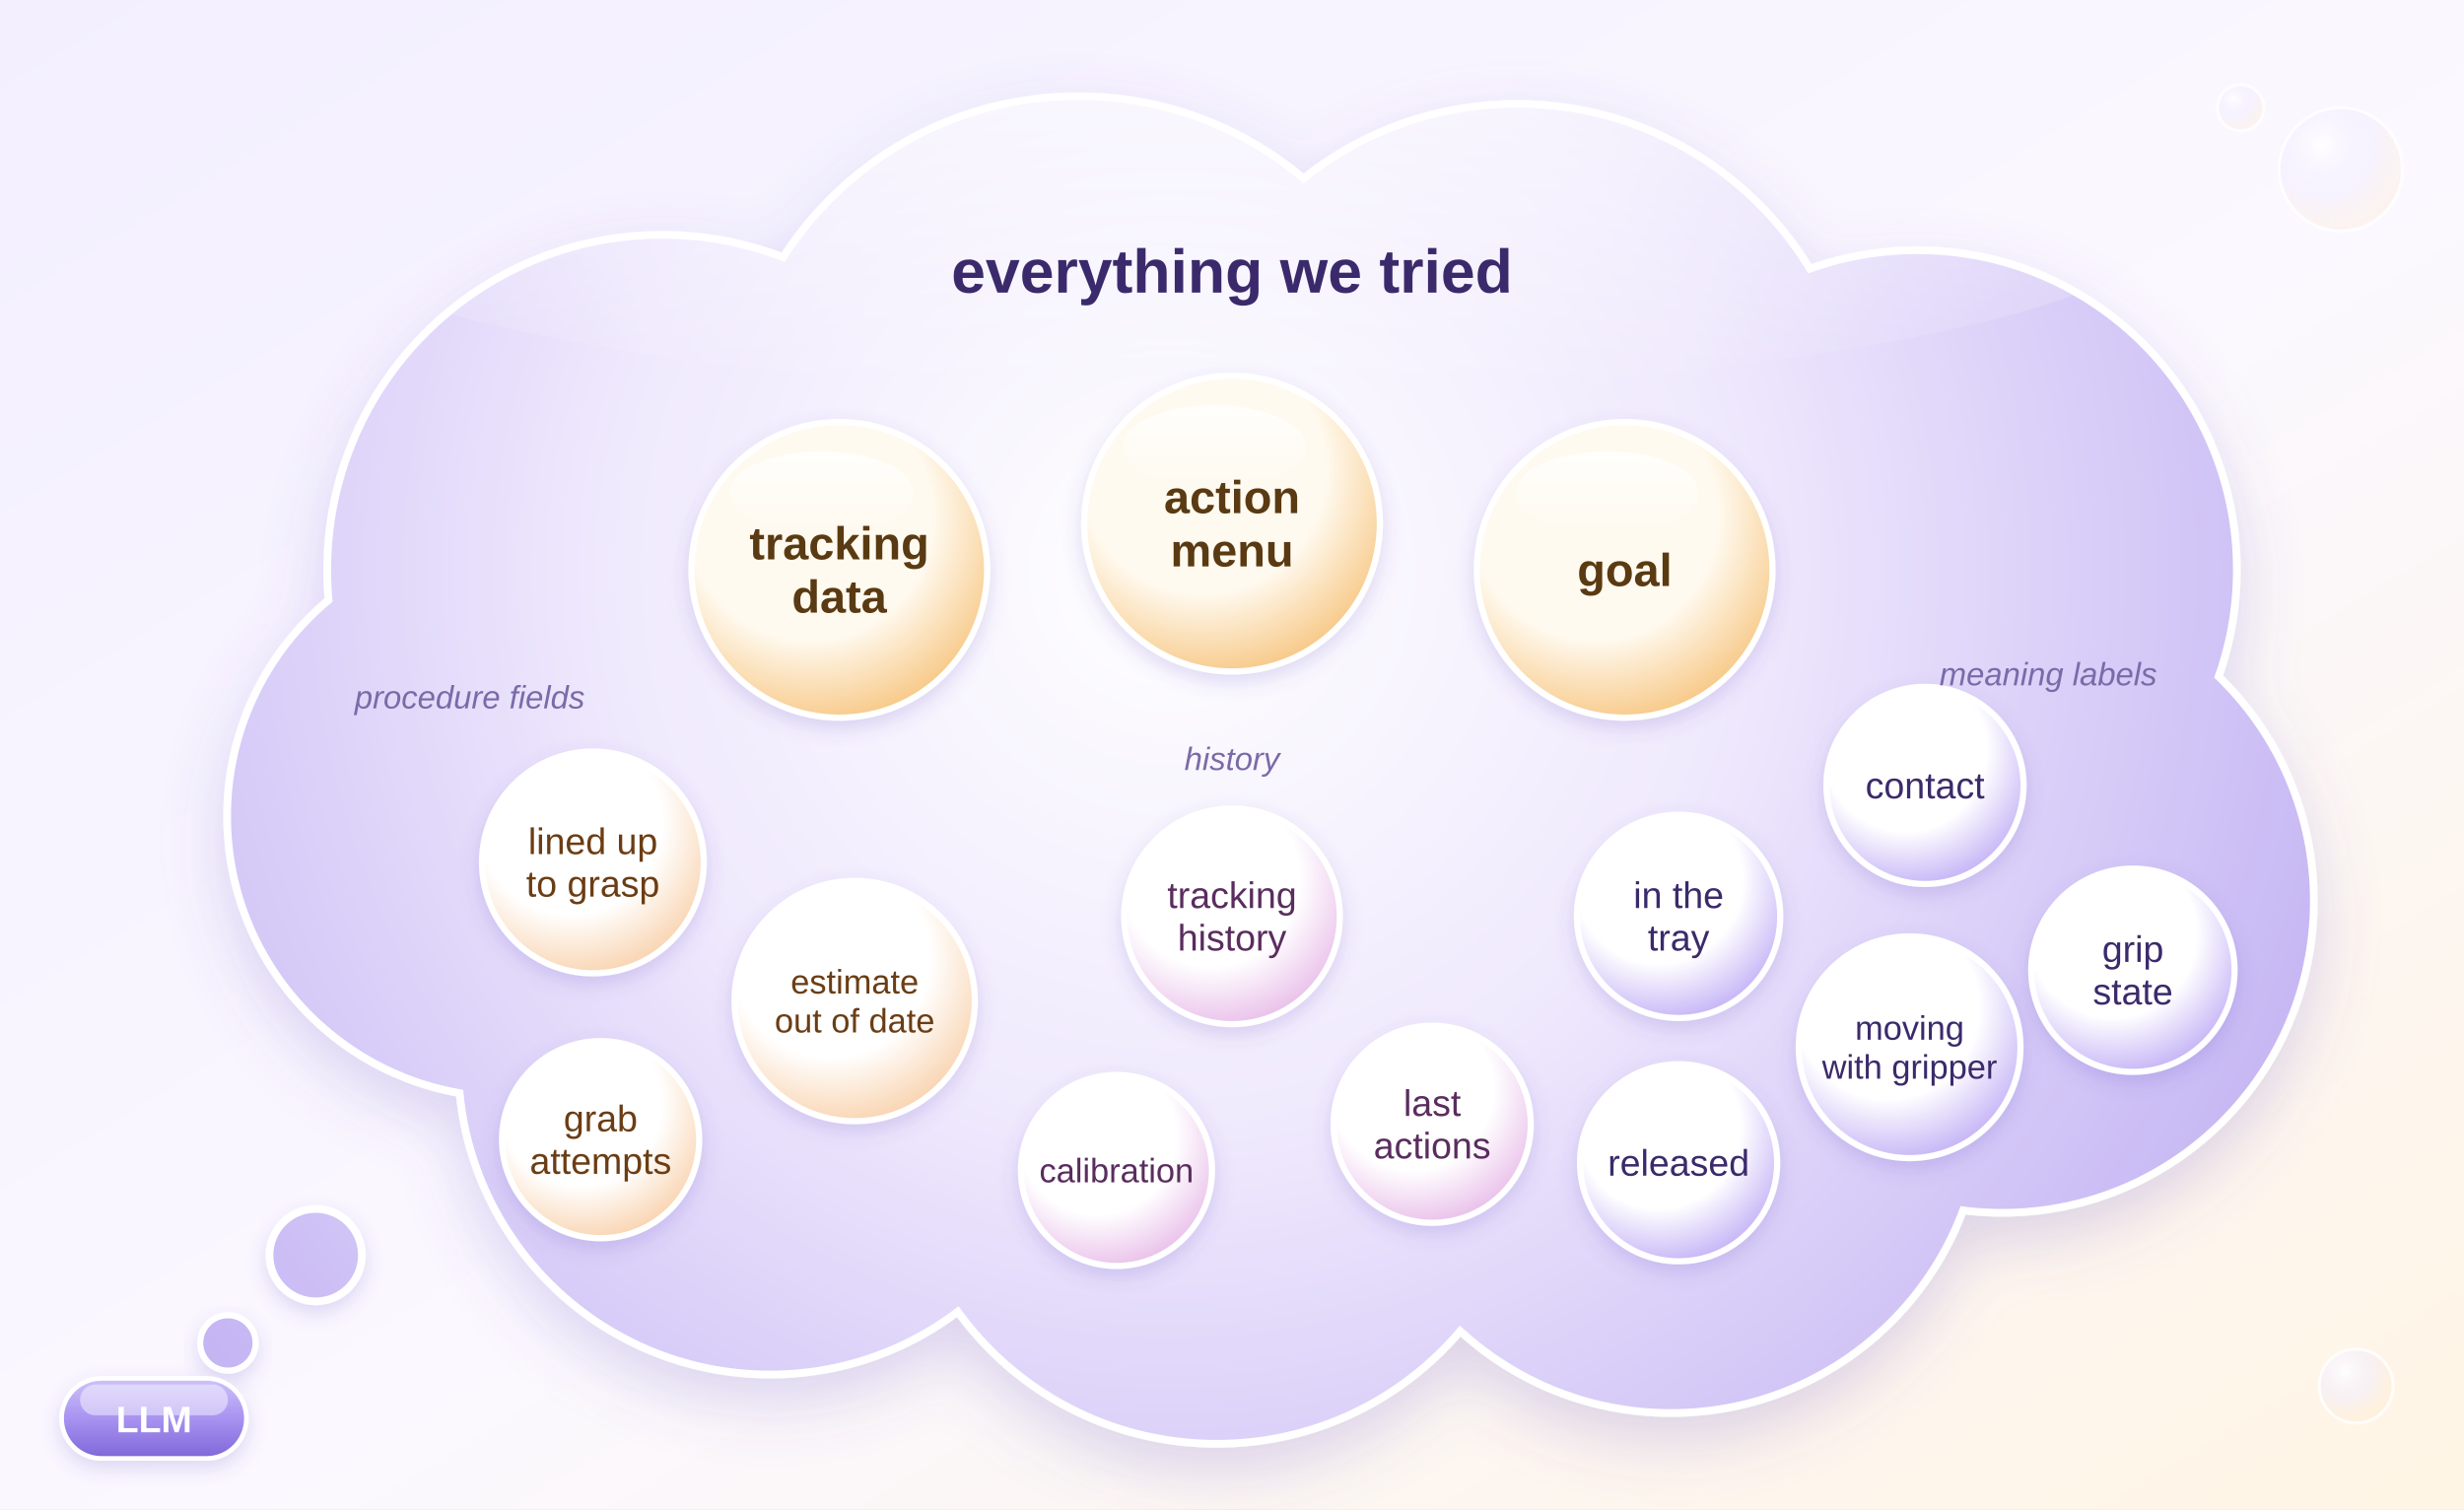
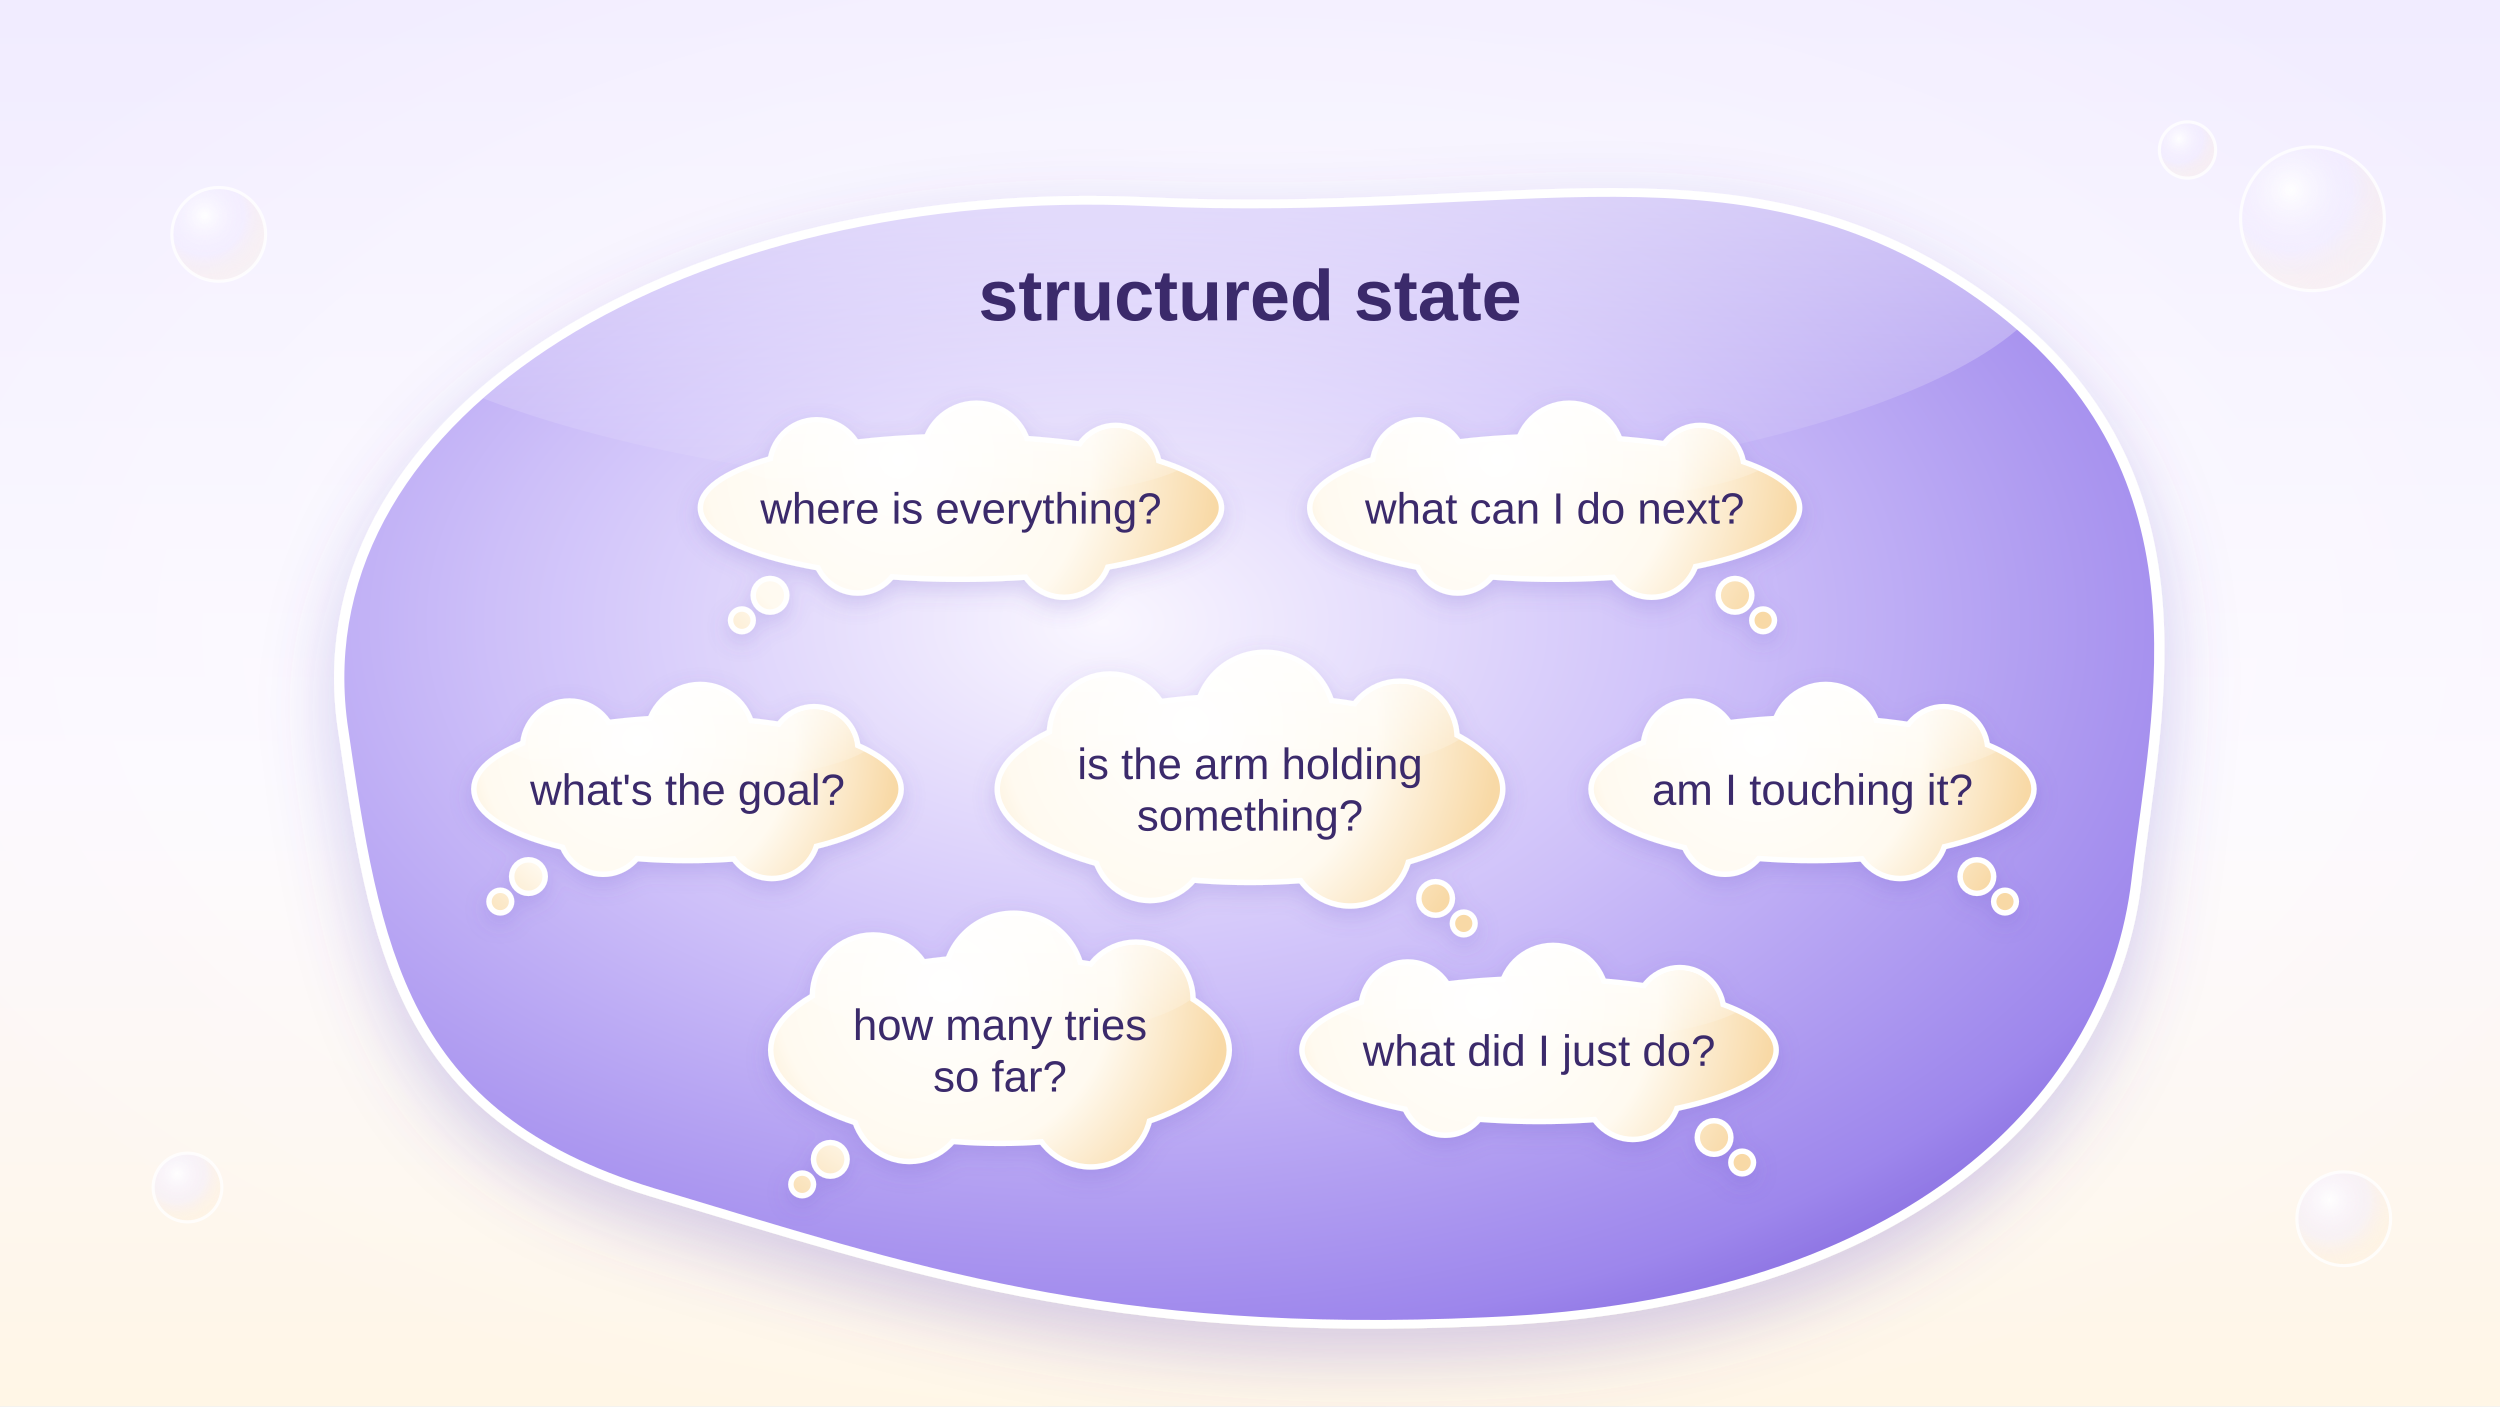
- <svg xmlns="http://www.w3.org/2000/svg" width="1600" height="980" viewBox="0 0 1600 980" font-family="Segoe UI, Lucida Grande, Helvetica Neue, Arial, sans-serif">
+ <svg xmlns="http://www.w3.org/2000/svg" width="1600" height="900" viewBox="0 0 1600 900" font-family="Segoe UI, Lucida Grande, Helvetica Neue, Arial, sans-serif">
  <defs>
-     <linearGradient id="bg" x1="0" y1="0" x2="1" y2="1">
-       <stop offset="0" stop-color="#f3efff" />
+     <linearGradient id="sky" x1="0" y1="0" x2="0" y2="1">
+       <stop offset="0" stop-color="#f1ecff" />
      <stop offset="0.55" stop-color="#fbf8ff" />
-       <stop offset="1" stop-color="#fff5e4" />
+       <stop offset="1" stop-color="#fff6e6" />
    </linearGradient>
-     <radialGradient id="cloud" gradientUnits="userSpaceOnUse" cx="760" cy="370" r="820">
-       <stop offset="0" stop-color="#ffffff" />
-       <stop offset="0.45" stop-color="#efe9fd" />
-       <stop offset="1" stop-color="#c3b3f3" />
+     <radialGradient id="glow" cx="0.5" cy="0.45" r="0.6">
+       <stop offset="0" stop-color="#ffffff" stop-opacity="0.9" />
+       <stop offset="1" stop-color="#ffffff" stop-opacity="0" />
+     </radialGradient>
+     <radialGradient id="blobfill" cx="0.42" cy="0.38" r="0.75">
+       <stop offset="0" stop-color="#faf7ff" />
+       <stop offset="0.45" stop-color="#cdbff9" />
+       <stop offset="0.85" stop-color="#9d86ec" />
+       <stop offset="1" stop-color="#7b5fd8" />
    </radialGradient>
    <linearGradient id="gloss" x1="0" y1="0" x2="0" y2="1">
      <stop offset="0" stop-color="#ffffff" stop-opacity="0.95" />
      <stop offset="1" stop-color="#ffffff" stop-opacity="0" />
    </linearGradient>
    <radialGradient id="bubble" cx="0.35" cy="0.3" r="0.7">
      <stop offset="0" stop-color="#ffffff" stop-opacity="0.95" />
      <stop offset="0.6" stop-color="#efe8ff" stop-opacity="0.35" />
-       <stop offset="1" stop-color="#ffe3b8" stop-opacity="0.2" />
+       <stop offset="1" stop-color="#ffe3b8" stop-opacity="0.15" />
    </radialGradient>
-     <linearGradient id="chip" x1="0" y1="0" x2="0" y2="1">
-       <stop offset="0" stop-color="#cfc2fb" />
-       <stop offset="0.5" stop-color="#a893f0" />
-       <stop offset="1" stop-color="#7f66d9" />
-     </linearGradient>
    <filter id="shadow" x="-20%" y="-20%" width="140%" height="150%">
-       <feDropShadow dx="0" dy="16" stdDeviation="20" flood-color="#6a52c4" flood-opacity="0.22" />
+       <feDropShadow dx="0" dy="18" stdDeviation="22" flood-color="#6a52c4" flood-opacity="0.28" />
    </filter>
-     <filter id="soft" x="-30%" y="-30%" width="160%" height="170%">
-       <feDropShadow dx="0" dy="5" stdDeviation="6" flood-color="#6a52c4" flood-opacity="0.2" />
+     <filter id="soft" x="-20%" y="-40%" width="140%" height="200%">
+       <feDropShadow dx="0" dy="5" stdDeviation="7" flood-color="#6a52c4" flood-opacity="0.22" />
    </filter>
-     <clipPath id="cloudclip">
-       <circle cx="430" cy="370" r="215" />
-       <circle cx="700" cy="290" r="225" />
-       <circle cx="985" cy="290" r="220" />
-       <circle cx="1245" cy="370" r="205" />
-       <circle cx="1300" cy="585" r="200" />
-       <circle cx="1085" cy="715" r="200" />
-       <circle cx="790" cy="730" r="205" />
-       <circle cx="500" cy="690" r="200" />
-       <circle cx="330" cy="530" r="180" />
-       <circle cx="800" cy="510" r="300" />
-       <circle cx="1060" cy="500" r="260" />
-       <circle cx="560" cy="500" r="250" />
+     <clipPath id="blobclip">
+       <path transform="translate(21 -30) scale(1.32 1.12)" d="M 150 440 C 130 260, 320 130, 540 142 C 720 152, 830 100, 945 196 C 1060 292, 1030 430, 1020 530 C 1008 650, 915 772, 705 782 C 520 792, 425 752, 300 708 C 178 664, 166 570, 150 440 Z" />
    </clipPath>
  </defs>
-   <rect width="1600" height="980" fill="url(#bg)" />
-   <circle cx="1520" cy="110" r="40" fill="url(#bubble)" stroke="#fff" stroke-opacity="0.8" stroke-width="2" />
-   <circle cx="1455" cy="70" r="15" fill="url(#bubble)" stroke="#fff" stroke-opacity="0.8" stroke-width="2" />
-   <circle cx="1530" cy="900" r="24" fill="url(#bubble)" stroke="#fff" stroke-opacity="0.8" stroke-width="2" />
+   <rect width="1600" height="900" fill="url(#sky)" />
+   <rect width="1600" height="900" fill="url(#glow)" />
+   <circle cx="1480" cy="140" r="46" fill="url(#bubble)" stroke="#ffffff" stroke-opacity="0.8" stroke-width="2" />
+   <circle cx="1400" cy="96" r="18" fill="url(#bubble)" stroke="#ffffff" stroke-opacity="0.8" stroke-width="2" />
+   <circle cx="140" cy="150" r="30" fill="url(#bubble)" stroke="#ffffff" stroke-opacity="0.8" stroke-width="2" />
+   <circle cx="1500" cy="780" r="30" fill="url(#bubble)" stroke="#ffffff" stroke-opacity="0.8" stroke-width="2" />
+   <circle cx="120" cy="760" r="22" fill="url(#bubble)" stroke="#ffffff" stroke-opacity="0.8" stroke-width="2" />
  <g filter="url(#shadow)">
-     <g fill="#ffffff" stroke="#ffffff" stroke-width="10">
-       <circle cx="430" cy="370" r="215" />
-       <circle cx="700" cy="290" r="225" />
-       <circle cx="985" cy="290" r="220" />
-       <circle cx="1245" cy="370" r="205" />
-       <circle cx="1300" cy="585" r="200" />
-       <circle cx="1085" cy="715" r="200" />
-       <circle cx="790" cy="730" r="205" />
-       <circle cx="500" cy="690" r="200" />
-       <circle cx="330" cy="530" r="180" />
-       <circle cx="800" cy="510" r="300" />
-       <circle cx="1060" cy="500" r="260" />
-       <circle cx="560" cy="500" r="250" />
-     </g>
-   </g>
-   <g fill="url(#cloud)">
-     <circle cx="430" cy="370" r="215" />
-     <circle cx="700" cy="290" r="225" />
-     <circle cx="985" cy="290" r="220" />
-     <circle cx="1245" cy="370" r="205" />
-     <circle cx="1300" cy="585" r="200" />
-     <circle cx="1085" cy="715" r="200" />
-     <circle cx="790" cy="730" r="205" />
-     <circle cx="500" cy="690" r="200" />
-     <circle cx="330" cy="530" r="180" />
-     <circle cx="800" cy="510" r="300" />
-     <circle cx="1060" cy="500" r="260" />
-     <circle cx="560" cy="500" r="250" />
-   </g>
-   <g clip-path="url(#cloudclip)">
-     <ellipse cx="800" cy="135" rx="620" ry="120" fill="url(#gloss)" opacity="0.7" />
-   </g>
-   <circle cx="205" cy="815" r="30" fill="url(#cloud)" stroke="#ffffff" stroke-width="5" filter="url(#soft)" />
-   <circle cx="148" cy="872" r="18" fill="url(#cloud)" stroke="#ffffff" stroke-width="4" filter="url(#soft)" />
-   <g filter="url(#soft)">
-     <rect x="40" y="895" width="120" height="52" rx="26" fill="url(#chip)" stroke="#ffffff" stroke-width="3" />
-   </g>
-   <rect x="52" y="899" width="96" height="20" rx="10" fill="#ffffff" opacity="0.45" />
-   <text x="100" y="930" text-anchor="middle" font-size="24" font-weight="700" fill="#ffffff">LLM</text>
-   <text x="800" y="190" text-anchor="middle" font-size="40" font-weight="600" fill="#3b2a6b">everything we tried</text>
-   <radialGradient id="b0" cx="0.4" cy="0.32" r="0.75">
-     <stop offset="0" stop-color="#fffaf0" />
-     <stop offset="0.55" stop-color="#fffaf0" />
-     <stop offset="1" stop-color="#f6c177" />
-   </radialGradient>
-   <g filter="url(#soft)">
-     <circle cx="545" cy="370" r="96" fill="url(#b0)" stroke="#ffffff" stroke-width="4" />
-   </g>
-   <ellipse cx="533.48" cy="320.08" rx="59.52" ry="26.88" fill="url(#gloss)" opacity="0.85" />
-   <text x="545" y="363.2" text-anchor="middle" font-size="30" font-weight="600" fill="#5a3a12">tracking</text>
-   <text x="545" y="397.8" text-anchor="middle" font-size="30" font-weight="600" fill="#5a3a12">data</text>
-   <radialGradient id="b1" cx="0.4" cy="0.32" r="0.75">
-     <stop offset="0" stop-color="#fffaf0" />
-     <stop offset="0.55" stop-color="#fffaf0" />
-     <stop offset="1" stop-color="#f6c177" />
-   </radialGradient>
-   <g filter="url(#soft)">
-     <circle cx="800" cy="340" r="96" fill="url(#b1)" stroke="#ffffff" stroke-width="4" />
-   </g>
-   <ellipse cx="788.48" cy="290.08" rx="59.52" ry="26.88" fill="url(#gloss)" opacity="0.85" />
-   <text x="800" y="333.2" text-anchor="middle" font-size="30" font-weight="600" fill="#5a3a12">action</text>
-   <text x="800" y="367.8" text-anchor="middle" font-size="30" font-weight="600" fill="#5a3a12">menu</text>
-   <radialGradient id="b2" cx="0.4" cy="0.32" r="0.75">
-     <stop offset="0" stop-color="#fffaf0" />
-     <stop offset="0.55" stop-color="#fffaf0" />
-     <stop offset="1" stop-color="#f6c177" />
-   </radialGradient>
-   <g filter="url(#soft)">
-     <circle cx="1055" cy="370" r="96" fill="url(#b2)" stroke="#ffffff" stroke-width="4" />
-   </g>
-   <ellipse cx="1043.48" cy="320.08" rx="59.52" ry="26.88" fill="url(#gloss)" opacity="0.85" />
-   <text x="1055" y="380.5" text-anchor="middle" font-size="30" font-weight="600" fill="#5a3a12">goal</text>
-   <radialGradient id="b3" cx="0.4" cy="0.32" r="0.75">
-     <stop offset="0" stop-color="#ffffff" />
-     <stop offset="0.55" stop-color="#ffffff" />
-     <stop offset="1" stop-color="#bca8f5" />
-   </radialGradient>
-   <g filter="url(#soft)">
-     <circle cx="1250" cy="510" r="64" fill="url(#b3)" stroke="#ffffff" stroke-width="4" />
-   </g>
-   <ellipse cx="1242.32" cy="476.72" rx="39.68" ry="17.92" fill="url(#gloss)" opacity="0.85" />
-   <text x="1250" y="518.4" text-anchor="middle" font-size="24" font-weight="500" fill="#3b2a6b">contact</text>
-   <radialGradient id="b4" cx="0.4" cy="0.32" r="0.75">
-     <stop offset="0" stop-color="#ffffff" />
-     <stop offset="0.55" stop-color="#ffffff" />
-     <stop offset="1" stop-color="#bca8f5" />
-   </radialGradient>
-   <g filter="url(#soft)">
-     <circle cx="1385" cy="630" r="66" fill="url(#b4)" stroke="#ffffff" stroke-width="4" />
-   </g>
-   <ellipse cx="1377.08" cy="595.68" rx="40.92" ry="18.48" fill="url(#gloss)" opacity="0.85" />
-   <text x="1385" y="624.6" text-anchor="middle" font-size="24" font-weight="500" fill="#3b2a6b">grip</text>
-   <text x="1385" y="652.2" text-anchor="middle" font-size="24" font-weight="500" fill="#3b2a6b">state</text>
-   <radialGradient id="b5" cx="0.4" cy="0.32" r="0.75">
-     <stop offset="0" stop-color="#ffffff" />
-     <stop offset="0.55" stop-color="#ffffff" />
-     <stop offset="1" stop-color="#bca8f5" />
-   </radialGradient>
-   <g filter="url(#soft)">
-     <circle cx="1240" cy="680" r="72" fill="url(#b5)" stroke="#ffffff" stroke-width="4" />
-   </g>
-   <ellipse cx="1231.36" cy="642.56" rx="44.64" ry="20.16" fill="url(#gloss)" opacity="0.85" />
-   <text x="1240" y="675.1" text-anchor="middle" font-size="22" font-weight="500" fill="#3b2a6b">moving</text>
-   <text x="1240" y="700.4" text-anchor="middle" font-size="22" font-weight="500" fill="#3b2a6b">with gripper</text>
-   <radialGradient id="b6" cx="0.4" cy="0.32" r="0.75">
-     <stop offset="0" stop-color="#ffffff" />
-     <stop offset="0.55" stop-color="#ffffff" />
-     <stop offset="1" stop-color="#bca8f5" />
-   </radialGradient>
-   <g filter="url(#soft)">
-     <circle cx="1090" cy="595" r="66" fill="url(#b6)" stroke="#ffffff" stroke-width="4" />
-   </g>
-   <ellipse cx="1082.08" cy="560.68" rx="40.92" ry="18.48" fill="url(#gloss)" opacity="0.85" />
-   <text x="1090" y="589.6" text-anchor="middle" font-size="24" font-weight="500" fill="#3b2a6b">in the</text>
-   <text x="1090" y="617.2" text-anchor="middle" font-size="24" font-weight="500" fill="#3b2a6b">tray</text>
-   <radialGradient id="b7" cx="0.4" cy="0.32" r="0.75">
-     <stop offset="0" stop-color="#ffffff" />
-     <stop offset="0.55" stop-color="#ffffff" />
-     <stop offset="1" stop-color="#bca8f5" />
-   </radialGradient>
-   <g filter="url(#soft)">
-     <circle cx="1090" cy="755" r="64" fill="url(#b7)" stroke="#ffffff" stroke-width="4" />
-   </g>
-   <ellipse cx="1082.32" cy="721.72" rx="39.68" ry="17.92" fill="url(#gloss)" opacity="0.85" />
-   <text x="1090" y="763.4" text-anchor="middle" font-size="24" font-weight="500" fill="#3b2a6b">released</text>
-   <radialGradient id="b8" cx="0.4" cy="0.32" r="0.75">
-     <stop offset="0" stop-color="#ffffff" />
-     <stop offset="0.55" stop-color="#ffffff" />
-     <stop offset="1" stop-color="#f8cda4" />
-   </radialGradient>
-   <g filter="url(#soft)">
-     <circle cx="385" cy="560" r="72" fill="url(#b8)" stroke="#ffffff" stroke-width="4" />
-   </g>
-   <ellipse cx="376.36" cy="522.56" rx="44.64" ry="20.16" fill="url(#gloss)" opacity="0.85" />
-   <text x="385" y="554.6" text-anchor="middle" font-size="24" font-weight="500" fill="#6b3d14">lined up</text>
-   <text x="385" y="582.2" text-anchor="middle" font-size="24" font-weight="500" fill="#6b3d14">to grasp</text>
-   <radialGradient id="b9" cx="0.4" cy="0.32" r="0.75">
-     <stop offset="0" stop-color="#ffffff" />
-     <stop offset="0.55" stop-color="#ffffff" />
-     <stop offset="1" stop-color="#f8cda4" />
-   </radialGradient>
-   <g filter="url(#soft)">
-     <circle cx="555" cy="650" r="78" fill="url(#b9)" stroke="#ffffff" stroke-width="4" />
-   </g>
-   <ellipse cx="545.64" cy="609.44" rx="48.36" ry="21.84" fill="url(#gloss)" opacity="0.85" />
-   <text x="555" y="645.1" text-anchor="middle" font-size="22" font-weight="500" fill="#6b3d14">estimate</text>
-   <text x="555" y="670.4" text-anchor="middle" font-size="22" font-weight="500" fill="#6b3d14">out of date</text>
-   <radialGradient id="b10" cx="0.4" cy="0.32" r="0.75">
-     <stop offset="0" stop-color="#ffffff" />
-     <stop offset="0.55" stop-color="#ffffff" />
-     <stop offset="1" stop-color="#f8cda4" />
-   </radialGradient>
-   <g filter="url(#soft)">
-     <circle cx="390" cy="740" r="64" fill="url(#b10)" stroke="#ffffff" stroke-width="4" />
-   </g>
-   <ellipse cx="382.32" cy="706.72" rx="39.68" ry="17.92" fill="url(#gloss)" opacity="0.85" />
-   <text x="390" y="734.6" text-anchor="middle" font-size="24" font-weight="500" fill="#6b3d14">grab</text>
-   <text x="390" y="762.2" text-anchor="middle" font-size="24" font-weight="500" fill="#6b3d14">attempts</text>
-   <radialGradient id="b11" cx="0.4" cy="0.32" r="0.75">
-     <stop offset="0" stop-color="#ffffff" />
-     <stop offset="0.55" stop-color="#ffffff" />
-     <stop offset="1" stop-color="#e6b6e7" />
-   </radialGradient>
-   <g filter="url(#soft)">
-     <circle cx="800" cy="595" r="70" fill="url(#b11)" stroke="#ffffff" stroke-width="4" />
-   </g>
-   <ellipse cx="791.6" cy="558.6" rx="43.4" ry="19.6" fill="url(#gloss)" opacity="0.85" />
-   <text x="800" y="589.6" text-anchor="middle" font-size="24" font-weight="500" fill="#5a2d5e">tracking</text>
-   <text x="800" y="617.2" text-anchor="middle" font-size="24" font-weight="500" fill="#5a2d5e">history</text>
-   <radialGradient id="b12" cx="0.4" cy="0.32" r="0.75">
-     <stop offset="0" stop-color="#ffffff" />
-     <stop offset="0.55" stop-color="#ffffff" />
-     <stop offset="1" stop-color="#e6b6e7" />
-   </radialGradient>
-   <g filter="url(#soft)">
-     <circle cx="930" cy="730" r="64" fill="url(#b12)" stroke="#ffffff" stroke-width="4" />
-   </g>
-   <ellipse cx="922.32" cy="696.72" rx="39.68" ry="17.92" fill="url(#gloss)" opacity="0.85" />
-   <text x="930" y="724.6" text-anchor="middle" font-size="24" font-weight="500" fill="#5a2d5e">last</text>
-   <text x="930" y="752.2" text-anchor="middle" font-size="24" font-weight="500" fill="#5a2d5e">actions</text>
-   <radialGradient id="b13" cx="0.4" cy="0.32" r="0.75">
-     <stop offset="0" stop-color="#ffffff" />
-     <stop offset="0.55" stop-color="#ffffff" />
-     <stop offset="1" stop-color="#e6b6e7" />
-   </radialGradient>
-   <g filter="url(#soft)">
-     <circle cx="725" cy="760" r="62" fill="url(#b13)" stroke="#ffffff" stroke-width="4" />
-   </g>
-   <ellipse cx="717.56" cy="727.76" rx="38.44" ry="17.36" fill="url(#gloss)" opacity="0.85" />
-   <text x="725" y="767.7" text-anchor="middle" font-size="22" font-weight="500" fill="#5a2d5e">calibration</text>
-   <text x="1330" y="445" text-anchor="middle" font-size="21" font-style="italic" fill="#7b6aa8">meaning labels</text>
-   <text x="305" y="460" text-anchor="middle" font-size="21" font-style="italic" fill="#7b6aa8">procedure fields</text>
-   <text x="800" y="500" text-anchor="middle" font-size="21" font-style="italic" fill="#7b6aa8">history</text>
+     <path transform="translate(21 -30) scale(1.32 1.12)" d="M 150 440 C 130 260, 320 130, 540 142 C 720 152, 830 100, 945 196 C 1060 292, 1030 430, 1020 530 C 1008 650, 915 772, 705 782 C 520 792, 425 752, 300 708 C 178 664, 166 570, 150 440 Z" fill="url(#blobfill)" stroke="#ffffff" stroke-width="5" />
+   </g>
+   <g clip-path="url(#blobclip)">
+     <ellipse cx="760" cy="160" rx="560" ry="160" fill="url(#gloss)" opacity="0.85" />
+   </g>
+   <text x="800" y="205" text-anchor="middle" font-size="46" font-weight="600" fill="#3b2a6b">structured state</text>
+   <radialGradient id="t0" gradientUnits="userSpaceOnUse" cx="575" cy="294" r="205">
+     <stop offset="0" stop-color="#ffffff" />
+     <stop offset="0.6" stop-color="#fffaf0" />
+     <stop offset="1" stop-color="#f8d9a6" />
+   </radialGradient>
+   <clipPath id="c0">
+     <ellipse cx="615.0" cy="325.0" rx="165.0" ry="44.0" />
+     <ellipse cx="522.6" cy="298.6" rx="28.2" ry="28.2" />
+     <ellipse cx="624.9" cy="292.4" rx="32.6" ry="32.6" />
+     <ellipse cx="714.0" cy="300.4" rx="26.4" ry="26.4" />
+     <ellipse cx="549.0" cy="351.4" rx="26.4" ry="26.4" />
+     <ellipse cx="681.0" cy="352.3" rx="28.2" ry="28.2" />
+   </clipPath>
+   <g filter="url(#soft)">
+     <g fill="#ffffff" stroke="#ffffff" stroke-width="7">
+       <ellipse cx="615.0" cy="325.0" rx="165.0" ry="44.0" />
+       <ellipse cx="522.6" cy="298.6" rx="28.2" ry="28.2" />
+       <ellipse cx="624.9" cy="292.4" rx="32.6" ry="32.6" />
+       <ellipse cx="714.0" cy="300.4" rx="26.4" ry="26.4" />
+       <ellipse cx="549.0" cy="351.4" rx="26.4" ry="26.4" />
+       <ellipse cx="681.0" cy="352.3" rx="28.2" ry="28.2" />
+       <circle cx="492.8" cy="381.0" r="9" />
+       <circle cx="474.8" cy="397.0" r="5.5" />
+     </g>
+   </g>
+   <g fill="url(#t0)">
+     <ellipse cx="615.0" cy="325.0" rx="165.0" ry="44.0" />
+     <ellipse cx="522.6" cy="298.6" rx="28.2" ry="28.2" />
+     <ellipse cx="624.9" cy="292.4" rx="32.6" ry="32.6" />
+     <ellipse cx="714.0" cy="300.4" rx="26.4" ry="26.4" />
+     <ellipse cx="549.0" cy="351.4" rx="26.4" ry="26.4" />
+     <ellipse cx="681.0" cy="352.3" rx="28.2" ry="28.2" />
+     <circle cx="492.8" cy="381.0" r="9" />
+     <circle cx="474.8" cy="397.0" r="5.5" />
+   </g>
+   <g clip-path="url(#c0)">
+     <ellipse cx="615" cy="288" rx="152" ry="32" fill="url(#gloss)" opacity="0.8" />
+   </g>
+   <text x="615" y="335.1" text-anchor="middle" font-size="28" font-weight="500" fill="#3b2a6b">where is everything?</text>
+   <radialGradient id="t1" gradientUnits="userSpaceOnUse" cx="958" cy="294" r="192">
+     <stop offset="0" stop-color="#ffffff" />
+     <stop offset="0.6" stop-color="#fffaf0" />
+     <stop offset="1" stop-color="#f8d9a6" />
+   </radialGradient>
+   <clipPath id="c1">
+     <ellipse cx="995.0" cy="325.0" rx="155.0" ry="44.0" />
+     <ellipse cx="908.2" cy="298.6" rx="28.2" ry="28.2" />
+     <ellipse cx="1004.3" cy="292.4" rx="32.6" ry="32.6" />
+     <ellipse cx="1088.0" cy="300.4" rx="26.4" ry="26.4" />
+     <ellipse cx="933.0" cy="351.4" rx="26.4" ry="26.4" />
+     <ellipse cx="1057.0" cy="352.3" rx="28.2" ry="28.2" />
+   </clipPath>
+   <g filter="url(#soft)">
+     <g fill="#ffffff" stroke="#ffffff" stroke-width="7">
+       <ellipse cx="995.0" cy="325.0" rx="155.0" ry="44.0" />
+       <ellipse cx="908.2" cy="298.6" rx="28.2" ry="28.2" />
+       <ellipse cx="1004.3" cy="292.4" rx="32.6" ry="32.6" />
+       <ellipse cx="1088.0" cy="300.4" rx="26.4" ry="26.4" />
+       <ellipse cx="933.0" cy="351.4" rx="26.4" ry="26.4" />
+       <ellipse cx="1057.0" cy="352.3" rx="28.2" ry="28.2" />
+       <circle cx="1110.4" cy="381.0" r="9" />
+       <circle cx="1128.4" cy="397.0" r="5.5" />
+     </g>
+   </g>
+   <g fill="url(#t1)">
+     <ellipse cx="995.0" cy="325.0" rx="155.0" ry="44.0" />
+     <ellipse cx="908.2" cy="298.6" rx="28.2" ry="28.2" />
+     <ellipse cx="1004.3" cy="292.4" rx="32.6" ry="32.6" />
+     <ellipse cx="1088.0" cy="300.4" rx="26.4" ry="26.4" />
+     <ellipse cx="933.0" cy="351.4" rx="26.4" ry="26.4" />
+     <ellipse cx="1057.0" cy="352.3" rx="28.2" ry="28.2" />
+     <circle cx="1110.4" cy="381.0" r="9" />
+     <circle cx="1128.4" cy="397.0" r="5.5" />
+   </g>
+   <g clip-path="url(#c1)">
+     <ellipse cx="995" cy="288" rx="143" ry="32" fill="url(#gloss)" opacity="0.8" />
+   </g>
+   <text x="995" y="335.1" text-anchor="middle" font-size="28" font-weight="500" fill="#3b2a6b">what can I do next?</text>
+   <radialGradient id="t2" gradientUnits="userSpaceOnUse" cx="408" cy="474" r="167">
+     <stop offset="0" stop-color="#ffffff" />
+     <stop offset="0.6" stop-color="#fffaf0" />
+     <stop offset="1" stop-color="#f8d9a6" />
+   </radialGradient>
+   <clipPath id="c2">
+     <ellipse cx="440.0" cy="505.0" rx="135.0" ry="44.0" />
+     <ellipse cx="364.4" cy="478.6" rx="28.2" ry="28.2" />
+     <ellipse cx="448.1" cy="472.4" rx="32.6" ry="32.6" />
+     <ellipse cx="521.0" cy="480.4" rx="26.4" ry="26.4" />
+     <ellipse cx="386.0" cy="531.4" rx="26.4" ry="26.4" />
+     <ellipse cx="494.0" cy="532.3" rx="28.2" ry="28.2" />
+   </clipPath>
+   <g filter="url(#soft)">
+     <g fill="#ffffff" stroke="#ffffff" stroke-width="7">
+       <ellipse cx="440.0" cy="505.0" rx="135.0" ry="44.0" />
+       <ellipse cx="364.4" cy="478.6" rx="28.2" ry="28.2" />
+       <ellipse cx="448.1" cy="472.4" rx="32.6" ry="32.6" />
+       <ellipse cx="521.0" cy="480.4" rx="26.4" ry="26.4" />
+       <ellipse cx="386.0" cy="531.4" rx="26.4" ry="26.4" />
+       <ellipse cx="494.0" cy="532.3" rx="28.2" ry="28.2" />
+       <circle cx="338.2" cy="561.0" r="9" />
+       <circle cx="320.2" cy="577.0" r="5.5" />
+     </g>
+   </g>
+   <g fill="url(#t2)">
+     <ellipse cx="440.0" cy="505.0" rx="135.0" ry="44.0" />
+     <ellipse cx="364.4" cy="478.6" rx="28.2" ry="28.2" />
+     <ellipse cx="448.1" cy="472.4" rx="32.6" ry="32.6" />
+     <ellipse cx="521.0" cy="480.4" rx="26.4" ry="26.4" />
+     <ellipse cx="386.0" cy="531.4" rx="26.4" ry="26.4" />
+     <ellipse cx="494.0" cy="532.3" rx="28.2" ry="28.2" />
+     <circle cx="338.2" cy="561.0" r="9" />
+     <circle cx="320.2" cy="577.0" r="5.5" />
+   </g>
+   <g clip-path="url(#c2)">
+     <ellipse cx="440" cy="468" rx="124" ry="32" fill="url(#gloss)" opacity="0.8" />
+   </g>
+   <text x="440" y="515.1" text-anchor="middle" font-size="28" font-weight="500" fill="#3b2a6b">what's the goal?</text>
+   <radialGradient id="t3" gradientUnits="userSpaceOnUse" cx="762" cy="464" r="198">
+     <stop offset="0" stop-color="#ffffff" />
+     <stop offset="0.6" stop-color="#fffaf0" />
+     <stop offset="1" stop-color="#f8d9a6" />
+   </radialGradient>
+   <clipPath id="c3">
+     <ellipse cx="800.0" cy="505.0" rx="160.0" ry="58.0" />
+     <ellipse cx="710.4" cy="470.2" rx="37.1" ry="37.1" />
+     <ellipse cx="809.6" cy="462.1" rx="42.9" ry="42.9" />
+     <ellipse cx="896.0" cy="472.5" rx="34.8" ry="34.8" />
+     <ellipse cx="736.0" cy="539.8" rx="34.8" ry="34.8" />
+     <ellipse cx="864.0" cy="541.0" rx="37.1" ry="37.1" />
+   </clipPath>
+   <g filter="url(#soft)">
+     <g fill="#ffffff" stroke="#ffffff" stroke-width="7">
+       <ellipse cx="800.0" cy="505.0" rx="160.0" ry="58.0" />
+       <ellipse cx="710.4" cy="470.2" rx="37.1" ry="37.1" />
+       <ellipse cx="809.6" cy="462.1" rx="42.9" ry="42.9" />
+       <ellipse cx="896.0" cy="472.5" rx="34.8" ry="34.8" />
+       <ellipse cx="736.0" cy="539.8" rx="34.8" ry="34.8" />
+       <ellipse cx="864.0" cy="541.0" rx="37.1" ry="37.1" />
+       <circle cx="918.8" cy="575.0" r="9" />
+       <circle cx="936.8" cy="591.0" r="5.5" />
+     </g>
+   </g>
+   <g fill="url(#t3)">
+     <ellipse cx="800.0" cy="505.0" rx="160.0" ry="58.0" />
+     <ellipse cx="710.4" cy="470.2" rx="37.1" ry="37.1" />
+     <ellipse cx="809.6" cy="462.1" rx="42.9" ry="42.9" />
+     <ellipse cx="896.0" cy="472.5" rx="34.8" ry="34.8" />
+     <ellipse cx="736.0" cy="539.8" rx="34.8" ry="34.8" />
+     <ellipse cx="864.0" cy="541.0" rx="37.1" ry="37.1" />
+     <circle cx="918.8" cy="575.0" r="9" />
+     <circle cx="936.8" cy="591.0" r="5.5" />
+   </g>
+   <g clip-path="url(#c3)">
+     <ellipse cx="800" cy="456" rx="147" ry="42" fill="url(#gloss)" opacity="0.8" />
+   </g>
+   <text x="800" y="498.6" text-anchor="middle" font-size="28" font-weight="500" fill="#3b2a6b">is the arm holding</text>
+   <text x="800" y="531.6" text-anchor="middle" font-size="28" font-weight="500" fill="#3b2a6b">something?</text>
+   <radialGradient id="t4" gradientUnits="userSpaceOnUse" cx="1126" cy="474" r="174">
+     <stop offset="0" stop-color="#ffffff" />
+     <stop offset="0.6" stop-color="#fffaf0" />
+     <stop offset="1" stop-color="#f8d9a6" />
+   </radialGradient>
+   <clipPath id="c4">
+     <ellipse cx="1160.0" cy="505.0" rx="140.0" ry="44.0" />
+     <ellipse cx="1081.6" cy="478.6" rx="28.2" ry="28.2" />
+     <ellipse cx="1168.4" cy="472.4" rx="32.6" ry="32.6" />
+     <ellipse cx="1244.0" cy="480.4" rx="26.4" ry="26.4" />
+     <ellipse cx="1104.0" cy="531.4" rx="26.4" ry="26.4" />
+     <ellipse cx="1216.0" cy="532.3" rx="28.2" ry="28.2" />
+   </clipPath>
+   <g filter="url(#soft)">
+     <g fill="#ffffff" stroke="#ffffff" stroke-width="7">
+       <ellipse cx="1160.0" cy="505.0" rx="140.0" ry="44.0" />
+       <ellipse cx="1081.6" cy="478.6" rx="28.2" ry="28.2" />
+       <ellipse cx="1168.4" cy="472.4" rx="32.6" ry="32.6" />
+       <ellipse cx="1244.0" cy="480.4" rx="26.4" ry="26.4" />
+       <ellipse cx="1104.0" cy="531.4" rx="26.4" ry="26.4" />
+       <ellipse cx="1216.0" cy="532.3" rx="28.2" ry="28.2" />
+       <circle cx="1265.2" cy="561.0" r="9" />
+       <circle cx="1283.2" cy="577.0" r="5.5" />
+     </g>
+   </g>
+   <g fill="url(#t4)">
+     <ellipse cx="1160.0" cy="505.0" rx="140.0" ry="44.0" />
+     <ellipse cx="1081.6" cy="478.6" rx="28.2" ry="28.2" />
+     <ellipse cx="1168.4" cy="472.4" rx="32.6" ry="32.6" />
+     <ellipse cx="1244.0" cy="480.4" rx="26.4" ry="26.4" />
+     <ellipse cx="1104.0" cy="531.4" rx="26.4" ry="26.4" />
+     <ellipse cx="1216.0" cy="532.3" rx="28.2" ry="28.2" />
+     <circle cx="1265.2" cy="561.0" r="9" />
+     <circle cx="1283.2" cy="577.0" r="5.5" />
+   </g>
+   <g clip-path="url(#c4)">
+     <ellipse cx="1160" cy="468" rx="129" ry="32" fill="url(#gloss)" opacity="0.8" />
+   </g>
+   <text x="1160" y="515.1" text-anchor="middle" font-size="28" font-weight="500" fill="#3b2a6b">am I touching it?</text>
+   <radialGradient id="t5" gradientUnits="userSpaceOnUse" cx="605" cy="631" r="180">
+     <stop offset="0" stop-color="#ffffff" />
+     <stop offset="0.6" stop-color="#fffaf0" />
+     <stop offset="1" stop-color="#f8d9a6" />
+   </radialGradient>
+   <clipPath id="c5">
+     <ellipse cx="640.0" cy="672.0" rx="145.0" ry="58.0" />
+     <ellipse cx="558.8" cy="637.2" rx="37.1" ry="37.1" />
+     <ellipse cx="648.7" cy="629.1" rx="42.9" ry="42.9" />
+     <ellipse cx="727.0" cy="639.5" rx="34.8" ry="34.8" />
+     <ellipse cx="582.0" cy="706.8" rx="34.8" ry="34.8" />
+     <ellipse cx="698.0" cy="708.0" rx="37.1" ry="37.1" />
+   </clipPath>
+   <g filter="url(#soft)">
+     <g fill="#ffffff" stroke="#ffffff" stroke-width="7">
+       <ellipse cx="640.0" cy="672.0" rx="145.0" ry="58.0" />
+       <ellipse cx="558.8" cy="637.2" rx="37.1" ry="37.1" />
+       <ellipse cx="648.7" cy="629.1" rx="42.9" ry="42.9" />
+       <ellipse cx="727.0" cy="639.5" rx="34.8" ry="34.8" />
+       <ellipse cx="582.0" cy="706.8" rx="34.8" ry="34.8" />
+       <ellipse cx="698.0" cy="708.0" rx="37.1" ry="37.1" />
+       <circle cx="531.4" cy="742.0" r="9" />
+       <circle cx="513.4" cy="758.0" r="5.5" />
+     </g>
+   </g>
+   <g fill="url(#t5)">
+     <ellipse cx="640.0" cy="672.0" rx="145.0" ry="58.0" />
+     <ellipse cx="558.8" cy="637.2" rx="37.1" ry="37.1" />
+     <ellipse cx="648.7" cy="629.1" rx="42.9" ry="42.9" />
+     <ellipse cx="727.0" cy="639.5" rx="34.8" ry="34.8" />
+     <ellipse cx="582.0" cy="706.8" rx="34.8" ry="34.8" />
+     <ellipse cx="698.0" cy="708.0" rx="37.1" ry="37.1" />
+     <circle cx="531.4" cy="742.0" r="9" />
+     <circle cx="513.4" cy="758.0" r="5.5" />
+   </g>
+   <g clip-path="url(#c5)">
+     <ellipse cx="640" cy="623" rx="133" ry="42" fill="url(#gloss)" opacity="0.8" />
+   </g>
+   <text x="640" y="665.6" text-anchor="middle" font-size="28" font-weight="500" fill="#3b2a6b">how many tries</text>
+   <text x="640" y="698.6" text-anchor="middle" font-size="28" font-weight="500" fill="#3b2a6b">so far?</text>
+   <radialGradient id="t6" gradientUnits="userSpaceOnUse" cx="949" cy="641" r="186">
+     <stop offset="0" stop-color="#ffffff" />
+     <stop offset="0.6" stop-color="#fffaf0" />
+     <stop offset="1" stop-color="#f8d9a6" />
+   </radialGradient>
+   <clipPath id="c6">
+     <ellipse cx="985.0" cy="672.0" rx="150.0" ry="44.0" />
+     <ellipse cx="901.0" cy="645.6" rx="28.2" ry="28.2" />
+     <ellipse cx="994.0" cy="639.4" rx="32.6" ry="32.6" />
+     <ellipse cx="1075.0" cy="647.4" rx="26.4" ry="26.4" />
+     <ellipse cx="925.0" cy="698.4" rx="26.4" ry="26.4" />
+     <ellipse cx="1045.0" cy="699.3" rx="28.2" ry="28.2" />
+   </clipPath>
+   <g filter="url(#soft)">
+     <g fill="#ffffff" stroke="#ffffff" stroke-width="7">
+       <ellipse cx="985.0" cy="672.0" rx="150.0" ry="44.0" />
+       <ellipse cx="901.0" cy="645.6" rx="28.2" ry="28.2" />
+       <ellipse cx="994.0" cy="639.4" rx="32.6" ry="32.6" />
+       <ellipse cx="1075.0" cy="647.4" rx="26.4" ry="26.4" />
+       <ellipse cx="925.0" cy="698.4" rx="26.4" ry="26.4" />
+       <ellipse cx="1045.0" cy="699.3" rx="28.2" ry="28.2" />
+       <circle cx="1097.0" cy="728.0" r="9" />
+       <circle cx="1115.0" cy="744.0" r="5.5" />
+     </g>
+   </g>
+   <g fill="url(#t6)">
+     <ellipse cx="985.0" cy="672.0" rx="150.0" ry="44.0" />
+     <ellipse cx="901.0" cy="645.6" rx="28.2" ry="28.2" />
+     <ellipse cx="994.0" cy="639.4" rx="32.6" ry="32.6" />
+     <ellipse cx="1075.0" cy="647.4" rx="26.4" ry="26.4" />
+     <ellipse cx="925.0" cy="698.4" rx="26.4" ry="26.4" />
+     <ellipse cx="1045.0" cy="699.3" rx="28.2" ry="28.2" />
+     <circle cx="1097.0" cy="728.0" r="9" />
+     <circle cx="1115.0" cy="744.0" r="5.5" />
+   </g>
+   <g clip-path="url(#c6)">
+     <ellipse cx="985" cy="635" rx="138" ry="32" fill="url(#gloss)" opacity="0.8" />
+   </g>
+   <text x="985" y="682.1" text-anchor="middle" font-size="28" font-weight="500" fill="#3b2a6b">what did I just do?</text>
</svg>
